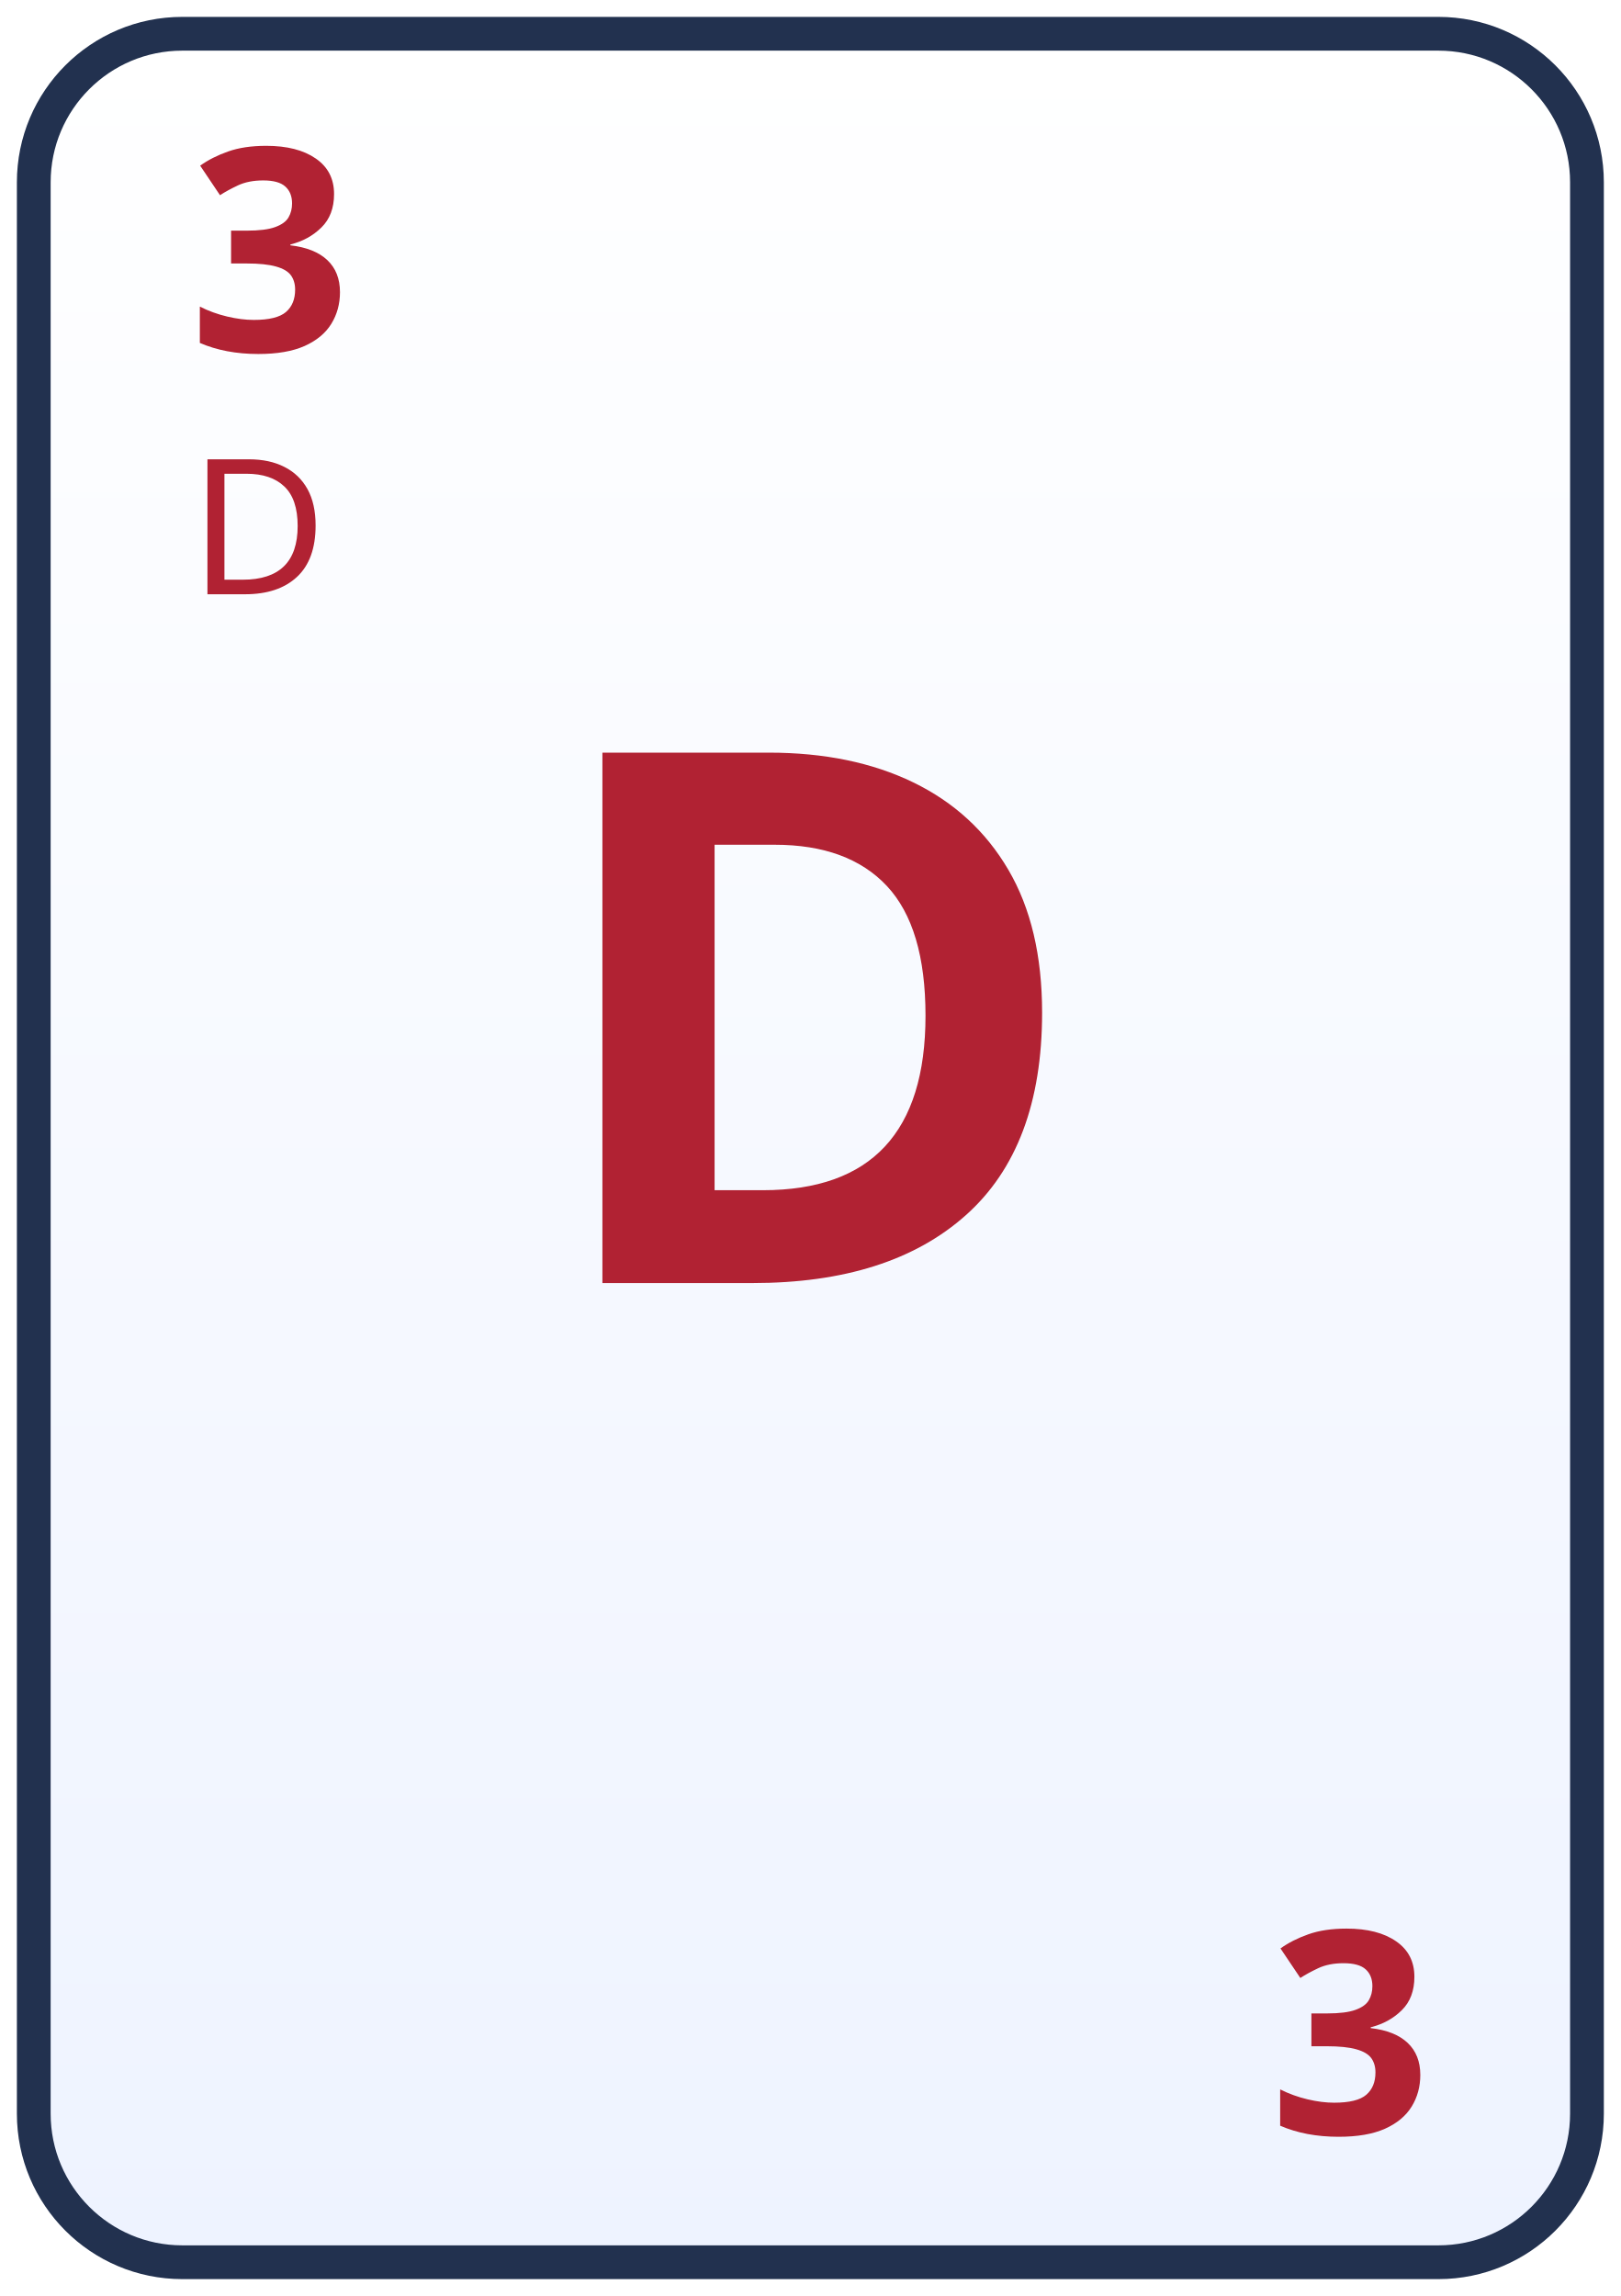
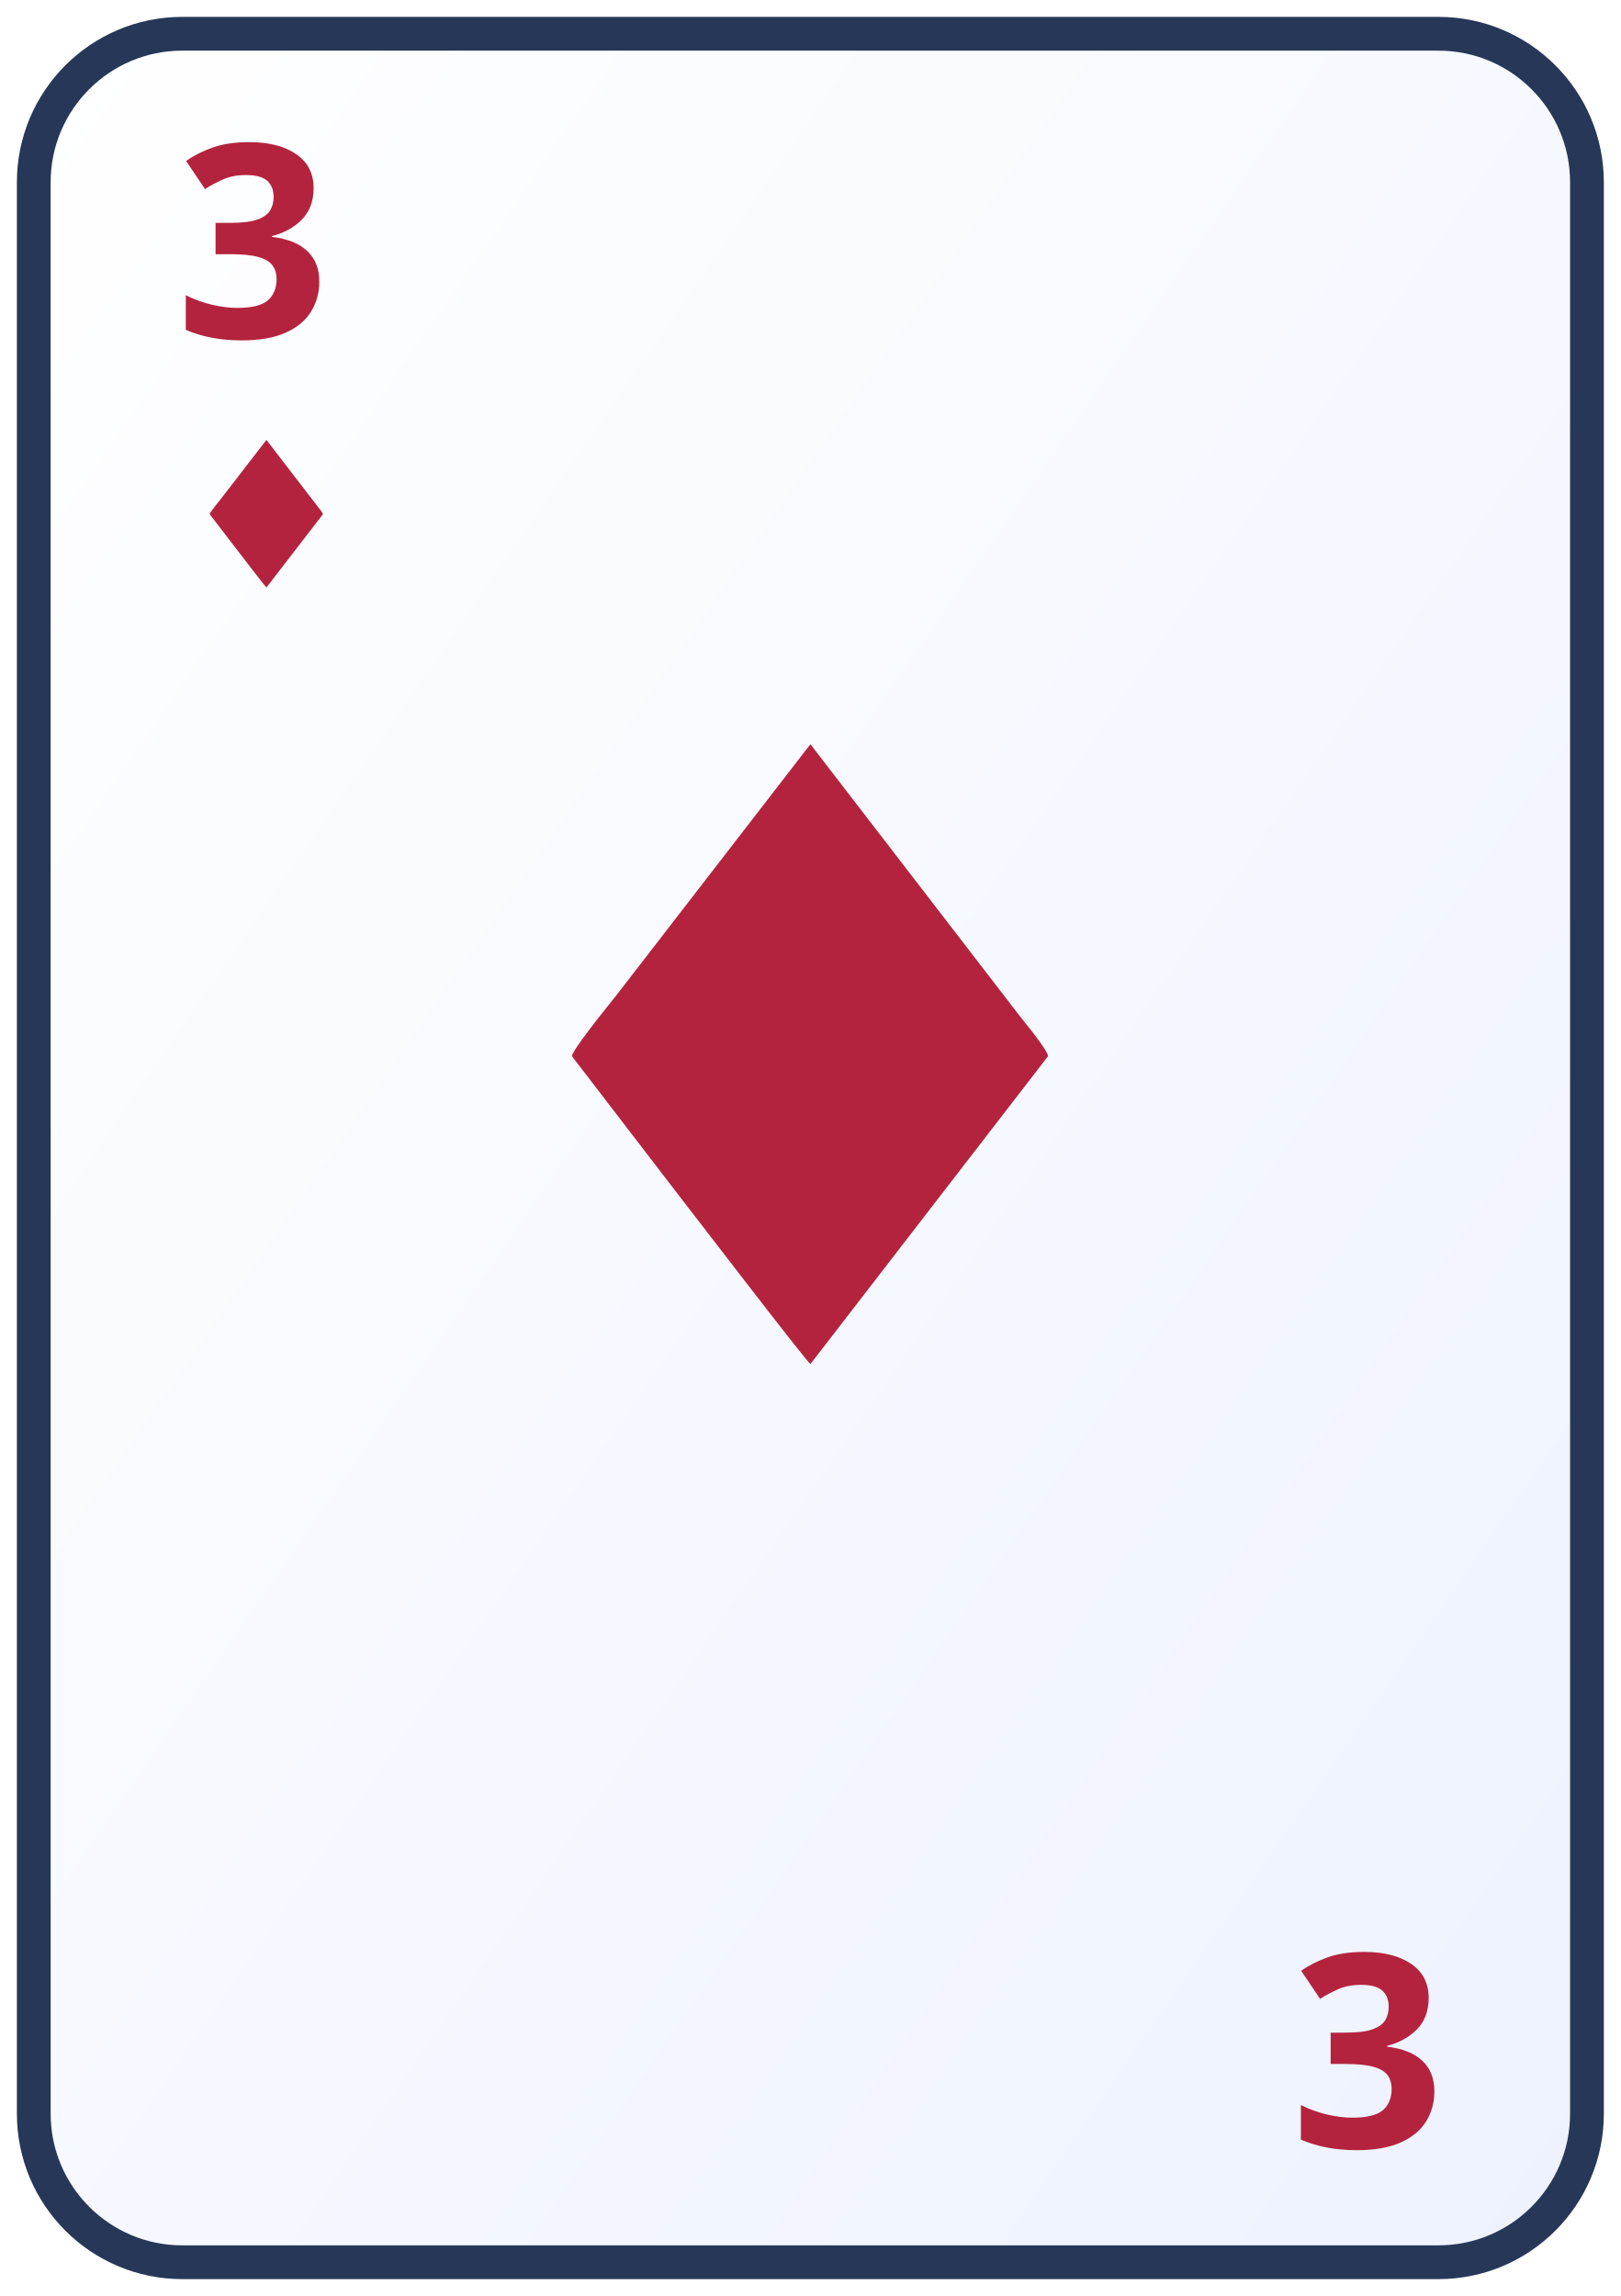
<svg xmlns="http://www.w3.org/2000/svg" viewBox="0 0 240 340" role="img" aria-label="3D">
  <defs>
-     <linearGradient id="cardFace" x1="0" y1="0" x2="0" y2="1">
+     <linearGradient id="face" x1="0" y1="0" x2="1" y2="1">
      <stop offset="0%" stop-color="#ffffff" />
-       <stop offset="100%" stop-color="#eef3ff" />
+       <stop offset="100%" stop-color="#edf2ff" />
    </linearGradient>
  </defs>
-   <rect x="5" y="5" width="230" height="330" rx="22" fill="url(#cardFace)" stroke="#22314f" stroke-width="5" />
-   <text x="28" y="52" font-size="42" font-family="Trebuchet MS, sans-serif" fill="#b12233" font-weight="700">3</text>
-   <text x="28" y="88" font-size="28" font-family="Trebuchet MS, sans-serif" fill="#b12233">D</text>
-   <text x="120" y="190" text-anchor="middle" font-size="110" font-family="Trebuchet MS, sans-serif" fill="#b12233" font-weight="700">D</text>
-   <text x="212" y="316" text-anchor="end" font-size="42" font-family="Trebuchet MS, sans-serif" fill="#b12233" font-weight="700">3</text>
+   <rect x="5" y="5" width="230" height="330" rx="22" fill="url(#face)" stroke="#273758" stroke-width="5" />
+   <text x="26" y="50" font-size="40" font-family="Trebuchet MS, sans-serif" fill="#b4233d" font-weight="700">3</text>
+   <text x="26" y="87" font-size="30" font-family="Trebuchet MS, sans-serif" fill="#b4233d" font-weight="700">♦</text>
+   <text x="120" y="202" text-anchor="middle" font-size="126" font-family="Trebuchet MS, sans-serif" fill="#b4233d" font-weight="700">♦</text>
+   <text x="214" y="318" text-anchor="end" font-size="40" font-family="Trebuchet MS, sans-serif" fill="#b4233d" font-weight="700">3</text>
</svg>
